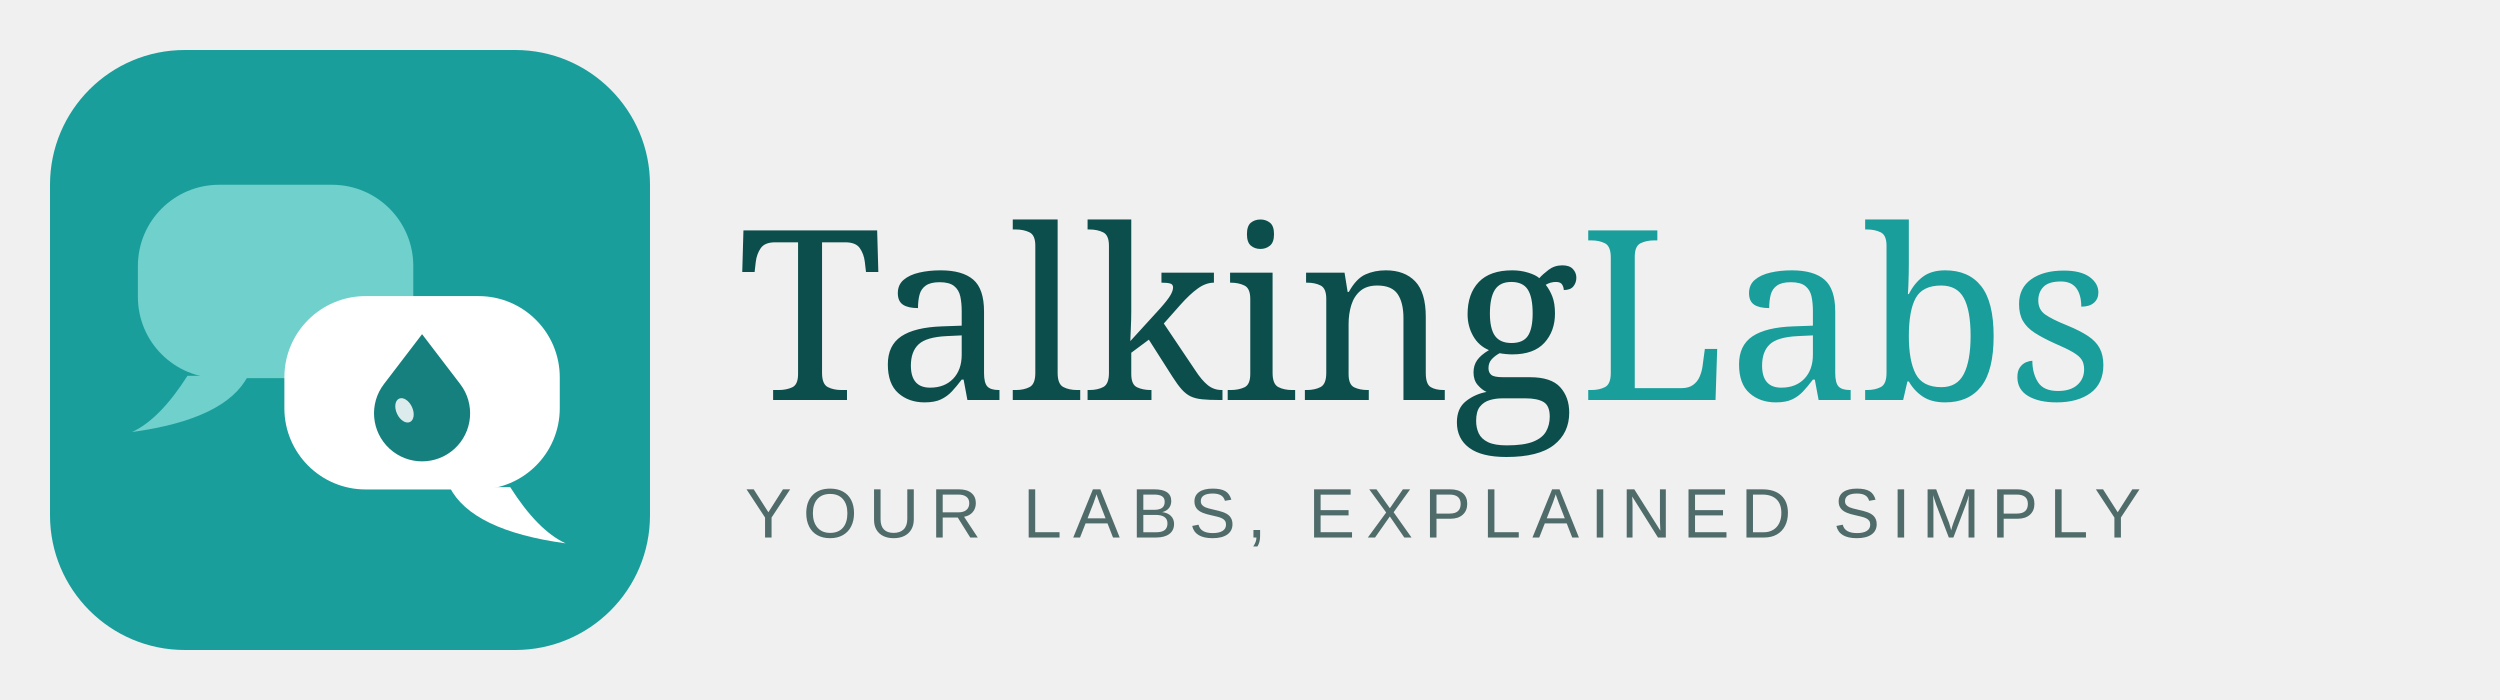
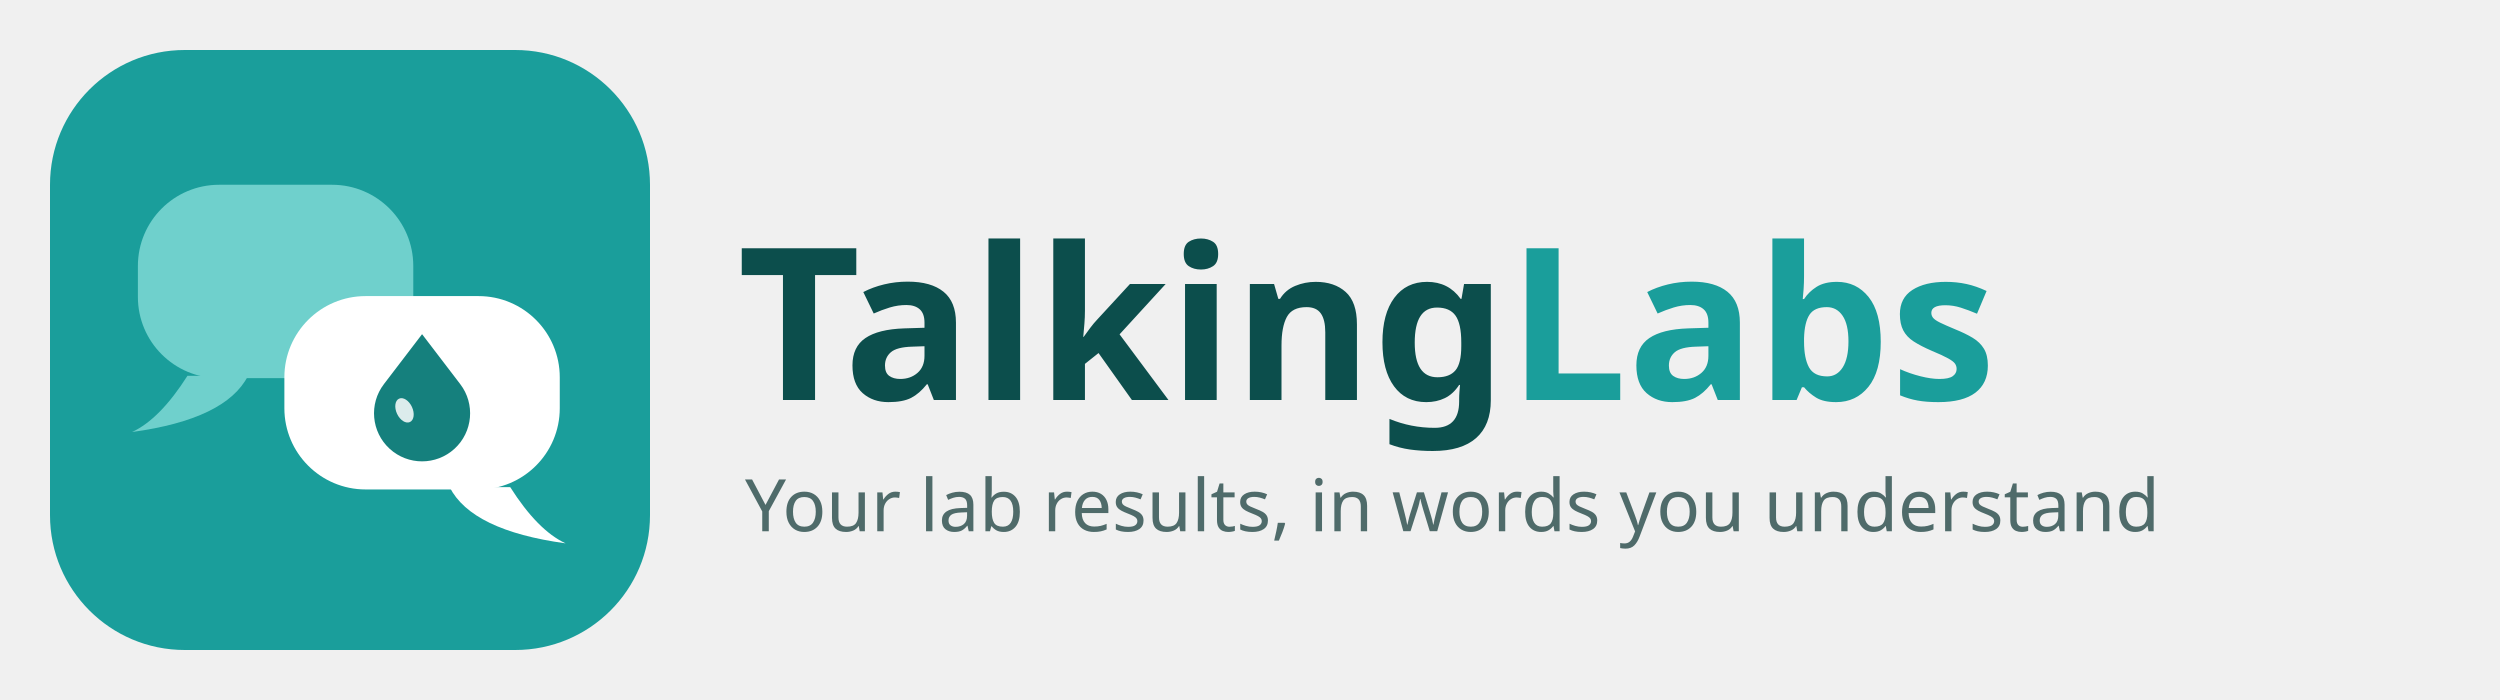
<svg xmlns="http://www.w3.org/2000/svg" viewBox="0 0 2000 560" width="2000" height="560">
  <svg x="40" y="40" width="480" height="480" viewBox="0 0 1024 1024">
    <rect width="1024" height="1024" rx="230" fill="#1A9E9B" />
    <g transform="translate(0,0) scale(1.0)">
      <rect x="150" y="230" width="470" height="330" rx="138.6" fill="#6FD0CC" />
      <path d="M234.6 556.0 Q 187.6 630.0 140.0 652.0 Q 300.4 630.0 338.0 556.0 Z" fill="#6FD0CC" />
      <rect x="400" y="420" width="470" height="330" rx="138.6" fill="#FFFFFF" />
      <path d="M785.4 746.0 Q 832.4 820.0 880.0 842.0 Q 719.6 820.0 682.0 746.0 Z" fill="#FFFFFF" />
      <path d="M635 485 L569.9 570.2 A82 82 0 1 0 700.1 570.2 Z" fill="#15807D" />
      <ellipse cx="605" cy="615" rx="14" ry="22" transform="rotate(-25 605 615)" fill="#FFFFFF" opacity="0.85" />
    </g>
  </svg>
-   <text x="590" y="320" font-family="Georgia, serif" font-size="190" fill="#0C4E4C">Talking<tspan fill="#1A9E9B">Labs</tspan>
+   <text x="590" y="320" font-family="Noto Sans, sans-serif" font-weight="700" font-size="170" fill="#0C4E4C">Talking<tspan fill="#1A9E9B">Labs</tspan>
  </text>
-   <text x="596" y="430" font-family="Avenir Next, Helvetica Neue, Arial, sans-serif" font-size="56" letter-spacing="9" fill="#4F6B6A">YOUR LABS, EXPLAINED SIMPLY</text>
+   <text x="596" y="425" font-family="Noto Sans, sans-serif" font-size="58" fill="#4F6B6A">Your lab results, in words you understand</text>
</svg>
